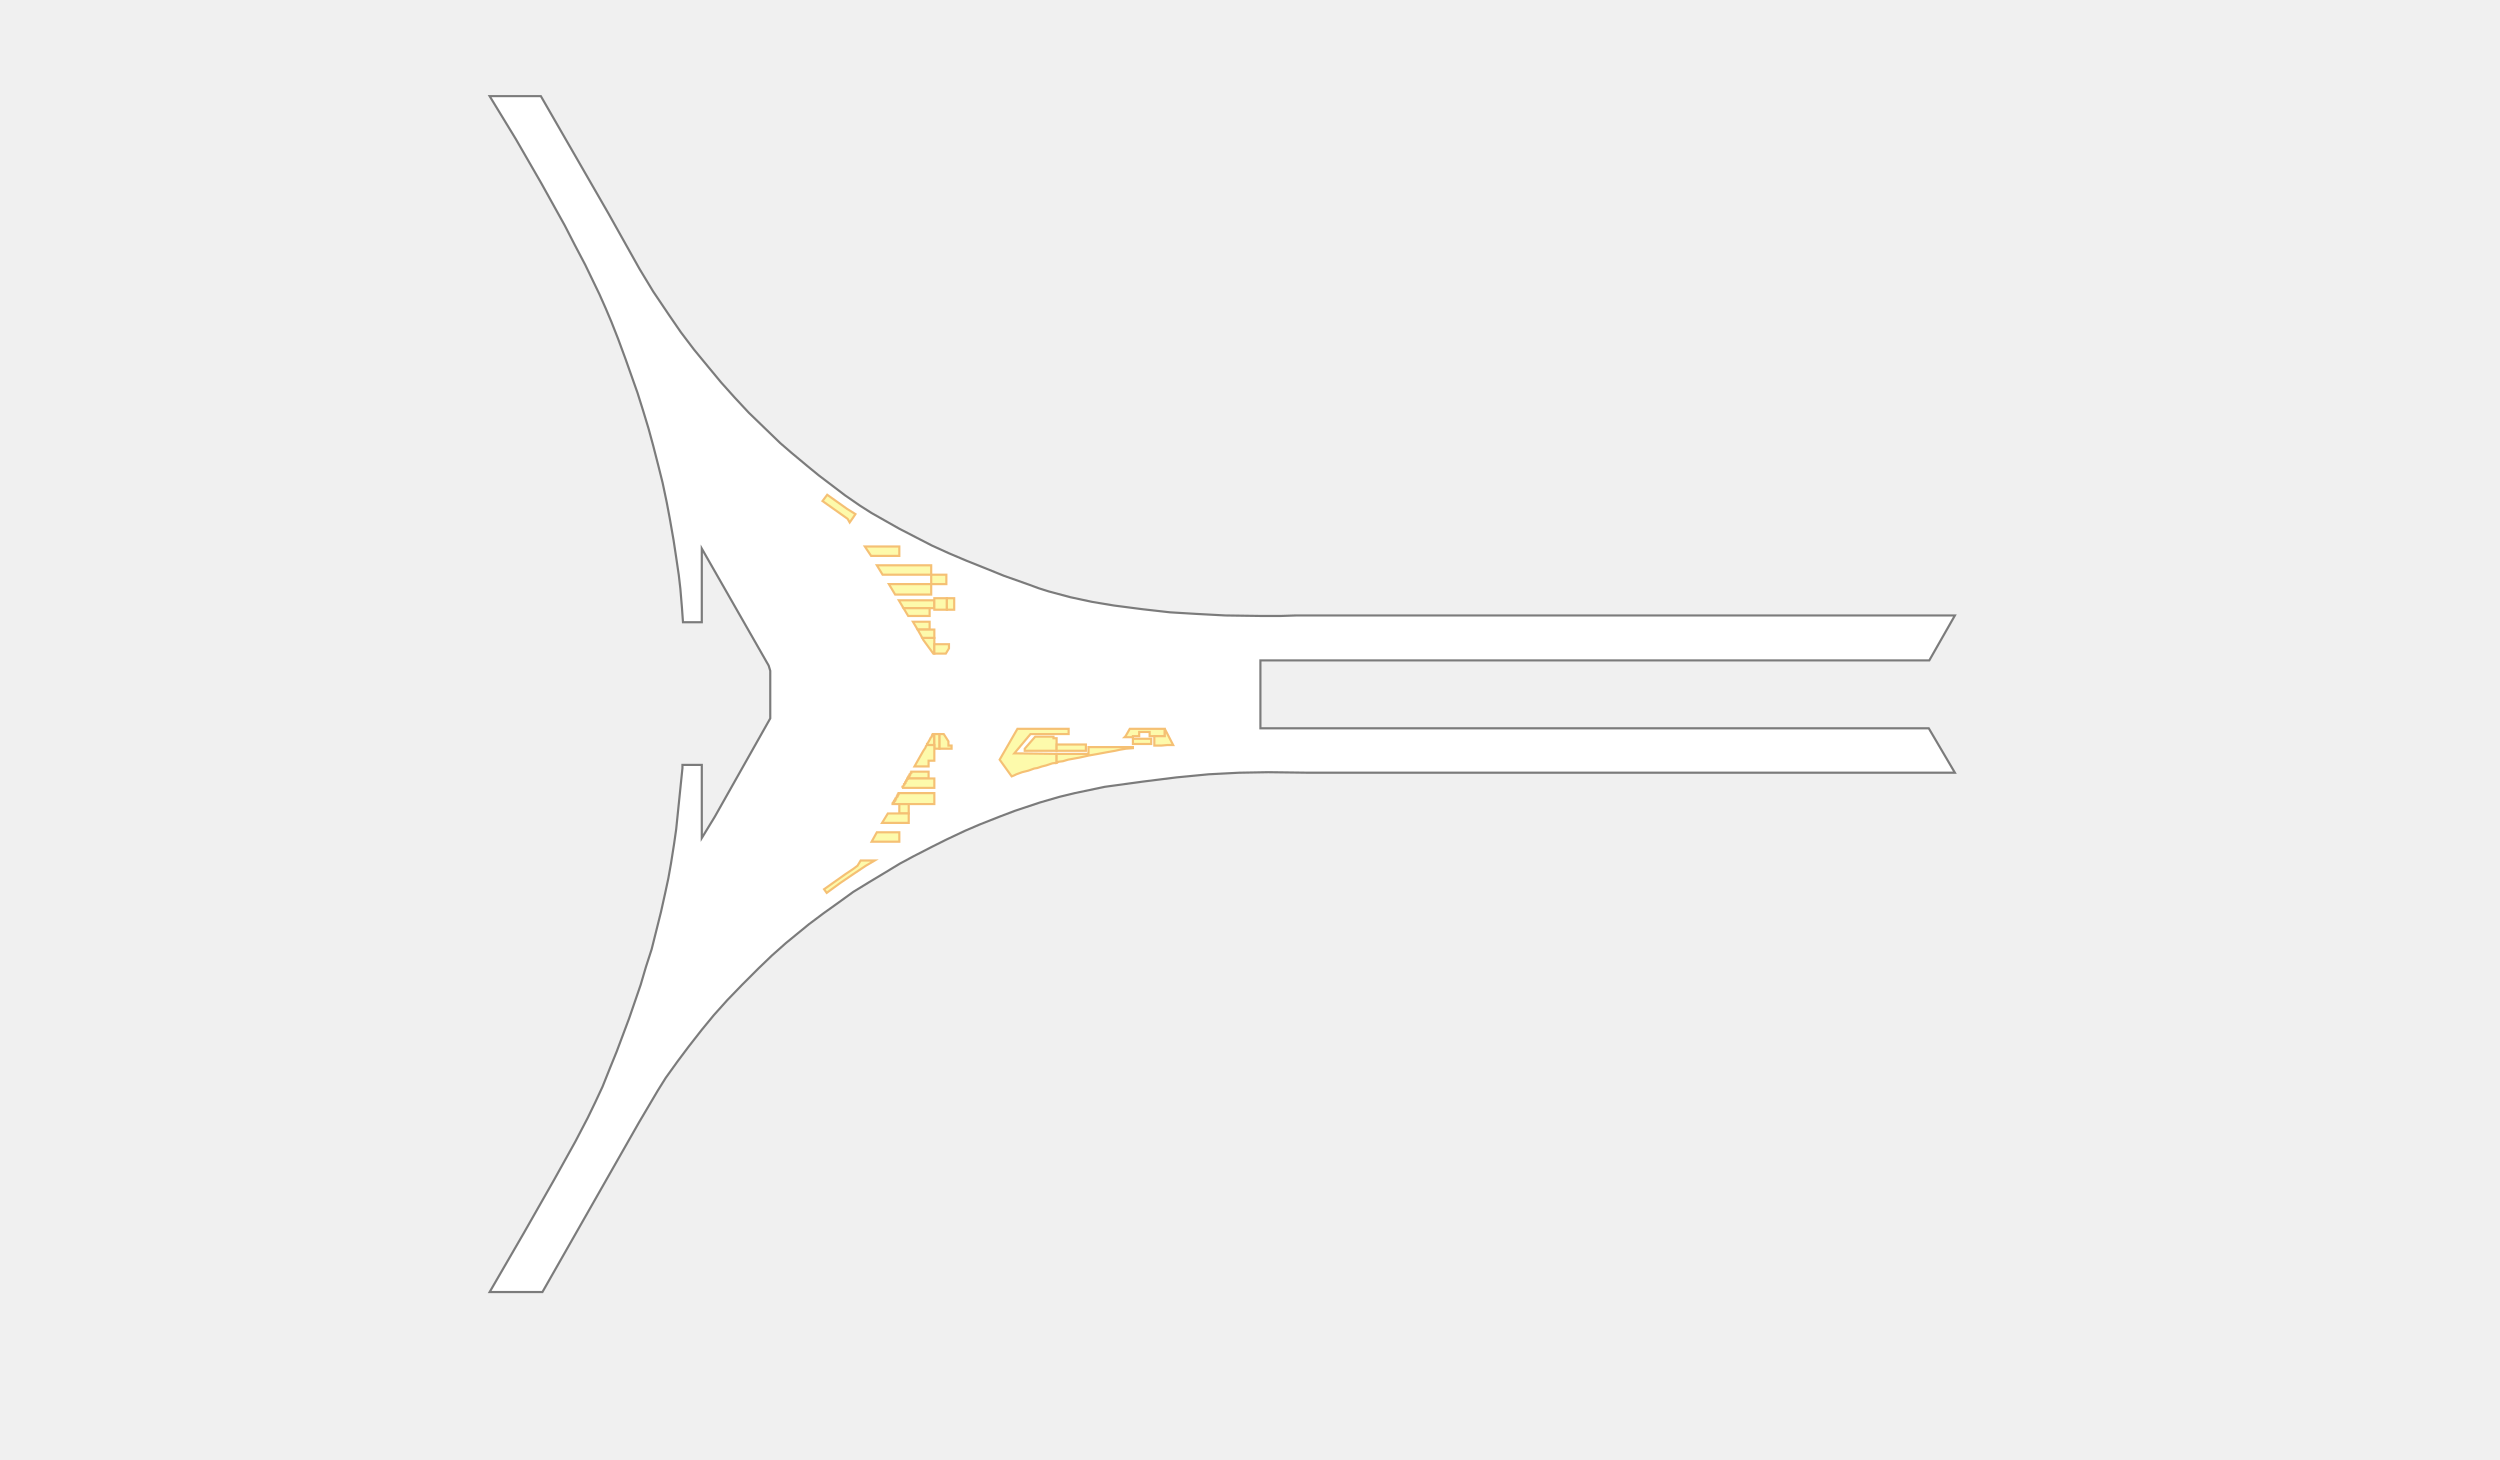
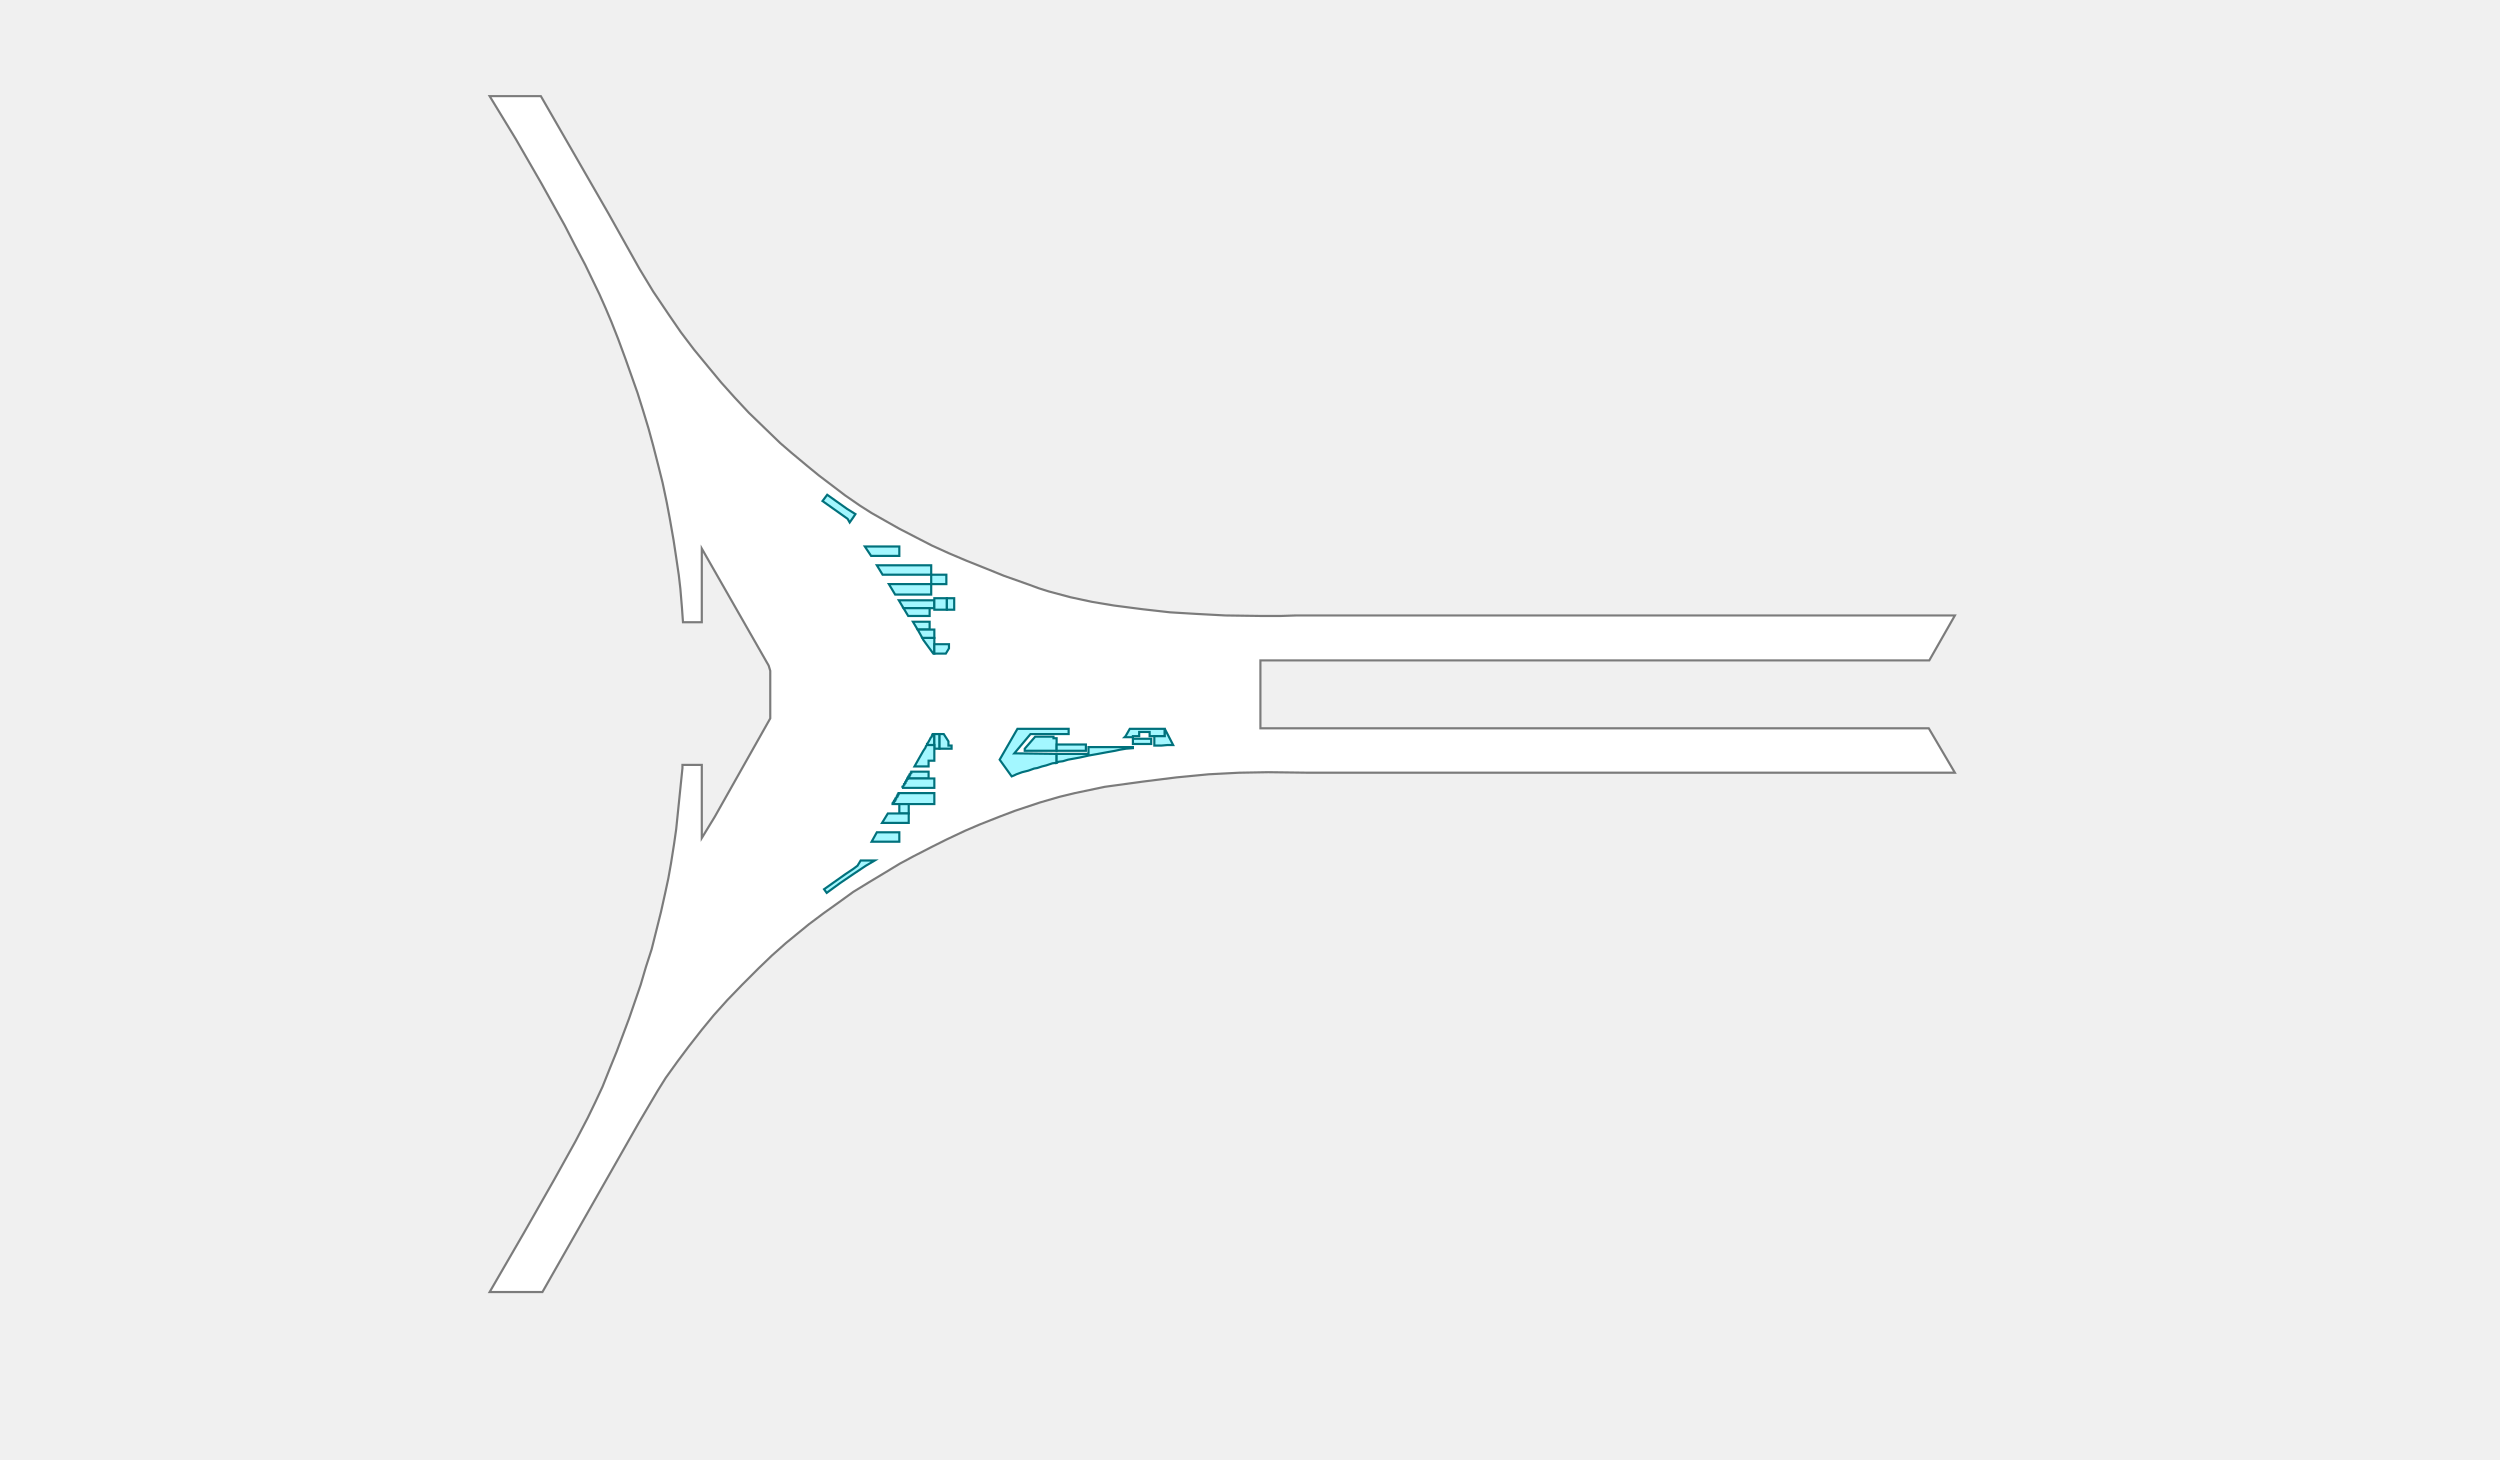
<svg xmlns="http://www.w3.org/2000/svg" width="1148.258pt" height="670.507pt" viewBox="0 0 1148.258 670.507" enable-background="new 0 0 1148.258 670.507" version="1.1">
  <g id="K3-F4" style="fill:#fff; stroke:#7b7b7b; stroke-width:1px;">
    <path d="     M313.457,351.314L322.338,351.314L322.338,384.91L328.338,375.071L353.779,329.957L353.779,308.12L353.059,305.72     L322.338,251.967L322.338,285.803L313.697,285.803L313.217,279.083L312.497,270.445L311.777,264.205     L310.577,256.046L309.377,248.128L307.697,238.529L306.257,230.85L304.337,221.731L302.417,214.052L     300.016,204.693L297.856,196.774L295.456,188.855L292.816,180.456L287.296,164.858L283.936,155.74L280.815,147.821     L278.175,141.581L275.295,135.102L268.815,121.664L264.014,112.545L259.454,103.666L248.654,84.229L     236.893,63.832L224.892,44.154L248.414,44.154L279.375,97.907L293.776,123.584L300.016,133.902L307.457,144.941     L312.737,152.62L318.738,160.539L325.458,168.698L331.218,175.657L337.459,182.616L343.939,189.575L351.139,196.534     L358.34,203.493L363.62,208.053L370.82,214.052L376.101,218.371L383.061,223.651L388.101,227.49L     395.062,232.29L400.342,235.649L407.542,239.729L413.063,242.848L420.503,246.688L427.943,250.527L435.864,254.127     L443.784,257.486L452.185,260.846L461.065,264.445L472.586,268.525L477.146,270.205L481.706,271.644     L491.547,274.284L501.628,276.444L511.708,278.124L524.669,279.803L537.389,281.243L549.39,281.963L562.831,282.683     L579.872,282.923L588.032,282.923L595.233,282.683L897.889,282.683L886.129,303.32L578.912,303.32     L578.912,334.516L885.889,334.516L897.889,354.914L637.955,354.914L601.473,354.914L582.512,354.674L569.071,354.914     L555.15,355.633L540.27,357.073L524.909,358.993L507.388,361.393L498.267,363.312L493.707,364.272L486.747,365.952     L477.626,368.592L466.106,372.431L459.145,375.071L450.025,378.67L443.304,381.55L434.664,385.63L427.943,388.989     L419.543,393.308L413.303,396.668L405.382,401.467L399.382,405.067L391.942,409.626L384.981,414.666L     378.261,419.465L371.54,424.504L366.26,428.824L360.98,433.143L354.499,438.903L348.259,444.902L341.059,452.101     L334.098,459.3L327.858,466.259L322.338,472.978L316.337,480.657L311.297,487.376L305.777,495.055L302.177,500.814     L293.536,515.453L249.134,593.442L224.892,593.442L240.733,566.086L254.654,541.609L264.255,524.331L270.015,513.293     L273.375,506.334L276.735,499.135L280.095,490.736L283.216,483.057L288.976,467.699L294.256,452.341L     296.656,444.182L299.296,436.023L301.457,427.384L303.617,418.745L305.537,410.106L306.977,403.387L308.177,396.668     L309.617,387.549L310.577,380.83L311.537,371.471L312.497,362.113L313.457,352.754L313.457,351.314z" />
  </g>
-   <g id="K3-F4-Store" style="fill:#fdfaab; stroke:#f5c074; stroke-width:1px;">
+   <g id="K3-F4-Store" style="fill:#a3f7ff; stroke:#00717c; stroke-width:1px;">
    <path id="K3-F4-S001" d="     M392.902,236.129L391.942,237.569L390.261,239.969L389.301,238.289L377.781,230.13L379.941,227.25L     389.061,233.729L392.902,236.129z" />
    <path id="K3-F4-S002" d="     M413.063,251.007L413.063,255.327L402.742,255.327L400.102,255.327L397.222,251.007L400.342,251.007L     413.063,251.007z" />
    <path id="K3-F4-S003" d="     M407.542,263.965L405.382,263.965L402.742,259.646L404.902,259.646L427.703,259.646L427.703,260.846L427.703,263.965     L407.542,263.965z" />
    <path id="K3-F4-S004" d="     M427.703,263.965L434.664,263.965L434.664,268.285L427.703,268.285L427.703,263.965z" />
    <path id="K3-F4-S005" d="     M427.703,268.285L427.703,273.084L412.823,273.084L411.143,273.084L408.262,268.285L409.942,268.285L     427.703,268.285z" />
    <path id="K3-F4-S006" d="     M412.823,275.724L414.263,275.724L429.144,275.724L429.144,279.323L416.423,279.323L414.983,279.323L412.823,275.724     z" />
    <path id="K3-F4-S007" d="     M434.904,274.764L434.904,280.043L429.144,280.043L429.144,276.924L429.144,275.724L429.144,274.764L     429.864,274.764L434.424,274.764L434.904,274.764z" />
    <path id="K3-F4-S008" d="     M434.904,280.043L434.904,274.764L438.264,274.764L438.264,280.043L434.904,280.043z" />
    <path id="K3-F4-S009" d="     M426.983,282.923L418.583,282.923L417.143,282.923L414.983,279.323L416.423,279.323L426.983,279.323L     426.983,282.923z" />
    <path id="K3-F4-S010" d="     M426.983,289.162L422.183,289.162L421.463,289.162L419.303,285.563L420.023,285.563L426.983,285.563     L426.983,289.162z" />
    <path id="K3-F4-S011" d="     M429.144,289.162L429.144,293.002L424.343,293.002L423.623,293.002L421.463,289.162L422.183,289.162     L429.144,289.162z" />
    <path id="K3-F4-S012" d="     M429.144,293.002L429.144,300.201L428.664,300.201L424.103,293.962L423.623,293.002L424.343,293.002     L429.144,293.002z" />
    <path id="K3-F4-S013" d="     M435.864,297.801L434.424,300.201L429.144,300.201L429.144,295.881L435.864,295.881L435.864,297.801     z" />
    <path id="K3-F4-S014" d="     M425.783,342.195L425.783,341.955L425.783,341.715L426.023,341.715L426.023,341.475L426.983,339.796     L427.223,339.316L427.463,338.836L427.703,338.596L427.943,338.356L427.943,338.116L428.183,337.876L428.183,337.636     L428.424,337.636L428.424,337.396L428.424,337.156L429.144,337.156L429.144,342.195L425.783,342.195     z" />
    <path id="K3-F4-S015" d="     M431.544,343.875L429.144,343.875L429.144,342.195L429.144,337.156L431.304,337.156L431.544,337.156     L431.544,343.875z" />
    <path id="K3-F4-S016" d="     M435.624,340.515L435.624,342.435L437.064,342.435L437.064,343.875L431.784,343.875L431.544,343.875L     431.544,337.156L431.784,337.156L433.464,337.156L435.624,340.515L435.624,340.515z" />
    <path id="K3-F4-S017" d="     M429.144,349.394L426.503,349.394L426.503,352.034L420.023,352.034L422.183,348.194L423.143,346.515     L424.103,344.835L424.583,344.115L425.063,343.395L425.303,342.675L425.543,342.435L425.783,342.195     L429.144,342.195L429.144,343.875L429.144,349.394z" />
    <path id="K3-F4-S018" d="     M426.503,357.553L416.903,357.553L416.903,357.313L417.143,357.313L417.143,357.073L417.143,356.833L417.383,356.833     L417.383,356.593L417.623,356.593L417.623,356.353L417.623,356.113L417.863,356.113L417.863,355.873L     417.863,355.633L418.103,355.633L418.103,355.393L418.343,355.154L418.343,354.914L418.583,354.914L418.583,354.674     L418.583,354.434L426.503,354.434L426.503,357.553z" />
    <path id="K3-F4-S019" d="     M414.263,361.873L414.503,361.873L414.503,361.633L414.503,361.393L414.743,361.393L414.743,361.153     L414.983,360.913L415.223,360.433L415.223,360.193L415.463,360.193L415.463,359.953L415.703,359.713L     415.703,359.473L415.943,359.473L415.943,359.233L415.943,358.993L416.183,358.753L416.183,358.513L     416.423,358.513L416.423,358.273L416.663,358.033L416.663,357.793L416.903,357.793L416.903,357.553L     426.503,357.553L429.144,357.553L429.144,361.873L414.263,361.873z" />
    <path id="K3-F4-S020" d="     M429.144,369.312L409.942,369.312L409.942,369.072L410.183,369.072L410.183,368.832L410.423,368.832L410.423,368.592     L410.423,368.352L410.663,368.352L410.663,368.112L410.663,367.872L410.903,367.872L410.903,367.632L     411.143,367.632L411.143,367.392L411.143,367.152L411.383,367.152L411.383,366.912L411.383,366.672L411.623,366.672     L411.623,366.432L411.863,366.192L411.863,365.952L412.103,365.952L412.103,365.712L412.103,365.472     L412.343,365.472L412.343,365.232L412.343,364.992L412.583,364.992L412.583,364.752L412.583,364.512     L412.823,364.512L412.823,364.272L429.144,364.272L429.144,369.312z" />
    <path id="K3-F4-S021" d="     M413.063,369.312L417.383,369.312L417.383,373.631L413.063,373.631L413.063,369.312z" />
    <path id="K3-F4-S022" d="     M417.383,377.951L405.142,377.951L407.782,373.631L417.383,373.631L417.383,377.951z" />
    <path id="K3-F4-S023" d="     M413.063,386.589L400.342,386.589L402.742,382.27L413.063,382.27L413.063,386.589z" />
    <path id="K3-F4-S024" d="     M385.941,405.547L379.701,410.106L378.501,408.427L388.341,401.467L391.942,399.068L393.862,397.628L395.302,395.228     L401.782,395.228L397.702,397.628L391.942,401.467L385.941,405.547z" />
    <path id="K3-F4-S025" d="     M485.307,337.156L473.306,337.156L465.866,346.035L467.546,346.035L485.307,346.275L485.307,350.354     L483.387,350.594L480.506,351.554L478.586,352.034L476.426,352.754L474.986,352.994L472.346,353.954     L469.466,354.674L466.826,355.633L465.866,356.113L464.666,356.593L459.145,348.914L467.306,334.756L     484.827,334.756L485.307,334.756L490.827,334.756L490.827,335.956L490.827,337.156L486.987,337.156L     485.307,337.156z" />
    <path id="K3-F4-S026" d="     M483.867,338.356L483.867,339.076L485.067,339.076L485.307,339.076L485.307,344.835L470.666,344.835L470.666,344.355     L470.666,343.875L475.466,338.356L483.867,338.356z" />
    <path id="K3-F4-S027" d="     M485.307,341.955L498.747,341.955L498.747,344.835L485.307,344.835L485.307,341.955z" />
    <path id="K3-F4-S028" d="     M520.349,343.635L517.228,343.875L514.348,344.355L512.188,344.835L508.108,345.555L504.268,346.275     L500.187,346.995L495.867,347.954L490.587,348.914L488.187,349.634L486.267,349.874L485.307,350.354L     485.307,346.275L499.947,346.275L499.947,343.155L520.349,343.155L520.349,343.635z" />
    <path id="K3-F4-S029" d="     M534.989,334.756L534.989,338.116L528.029,338.116L528.029,336.196L523.229,336.196L523.229,338.116     L520.349,338.116L520.349,338.596L516.508,338.596L516.988,338.116L518.908,334.756L522.029,334.756     L531.869,334.756L534.989,334.756z" />
    <path id="K3-F4-S030" d="     M538.83,342.195L536.189,342.195L533.549,342.435L530.909,342.435L530.189,342.435L530.189,338.116L534.989,338.116     L534.989,334.756L538.83,342.195z" />
    <path id="K3-F4-S031" d="     M528.749,341.715L520.349,341.715L520.349,339.316L528.749,339.316L528.749,341.715z" />
  </g>
</svg>
